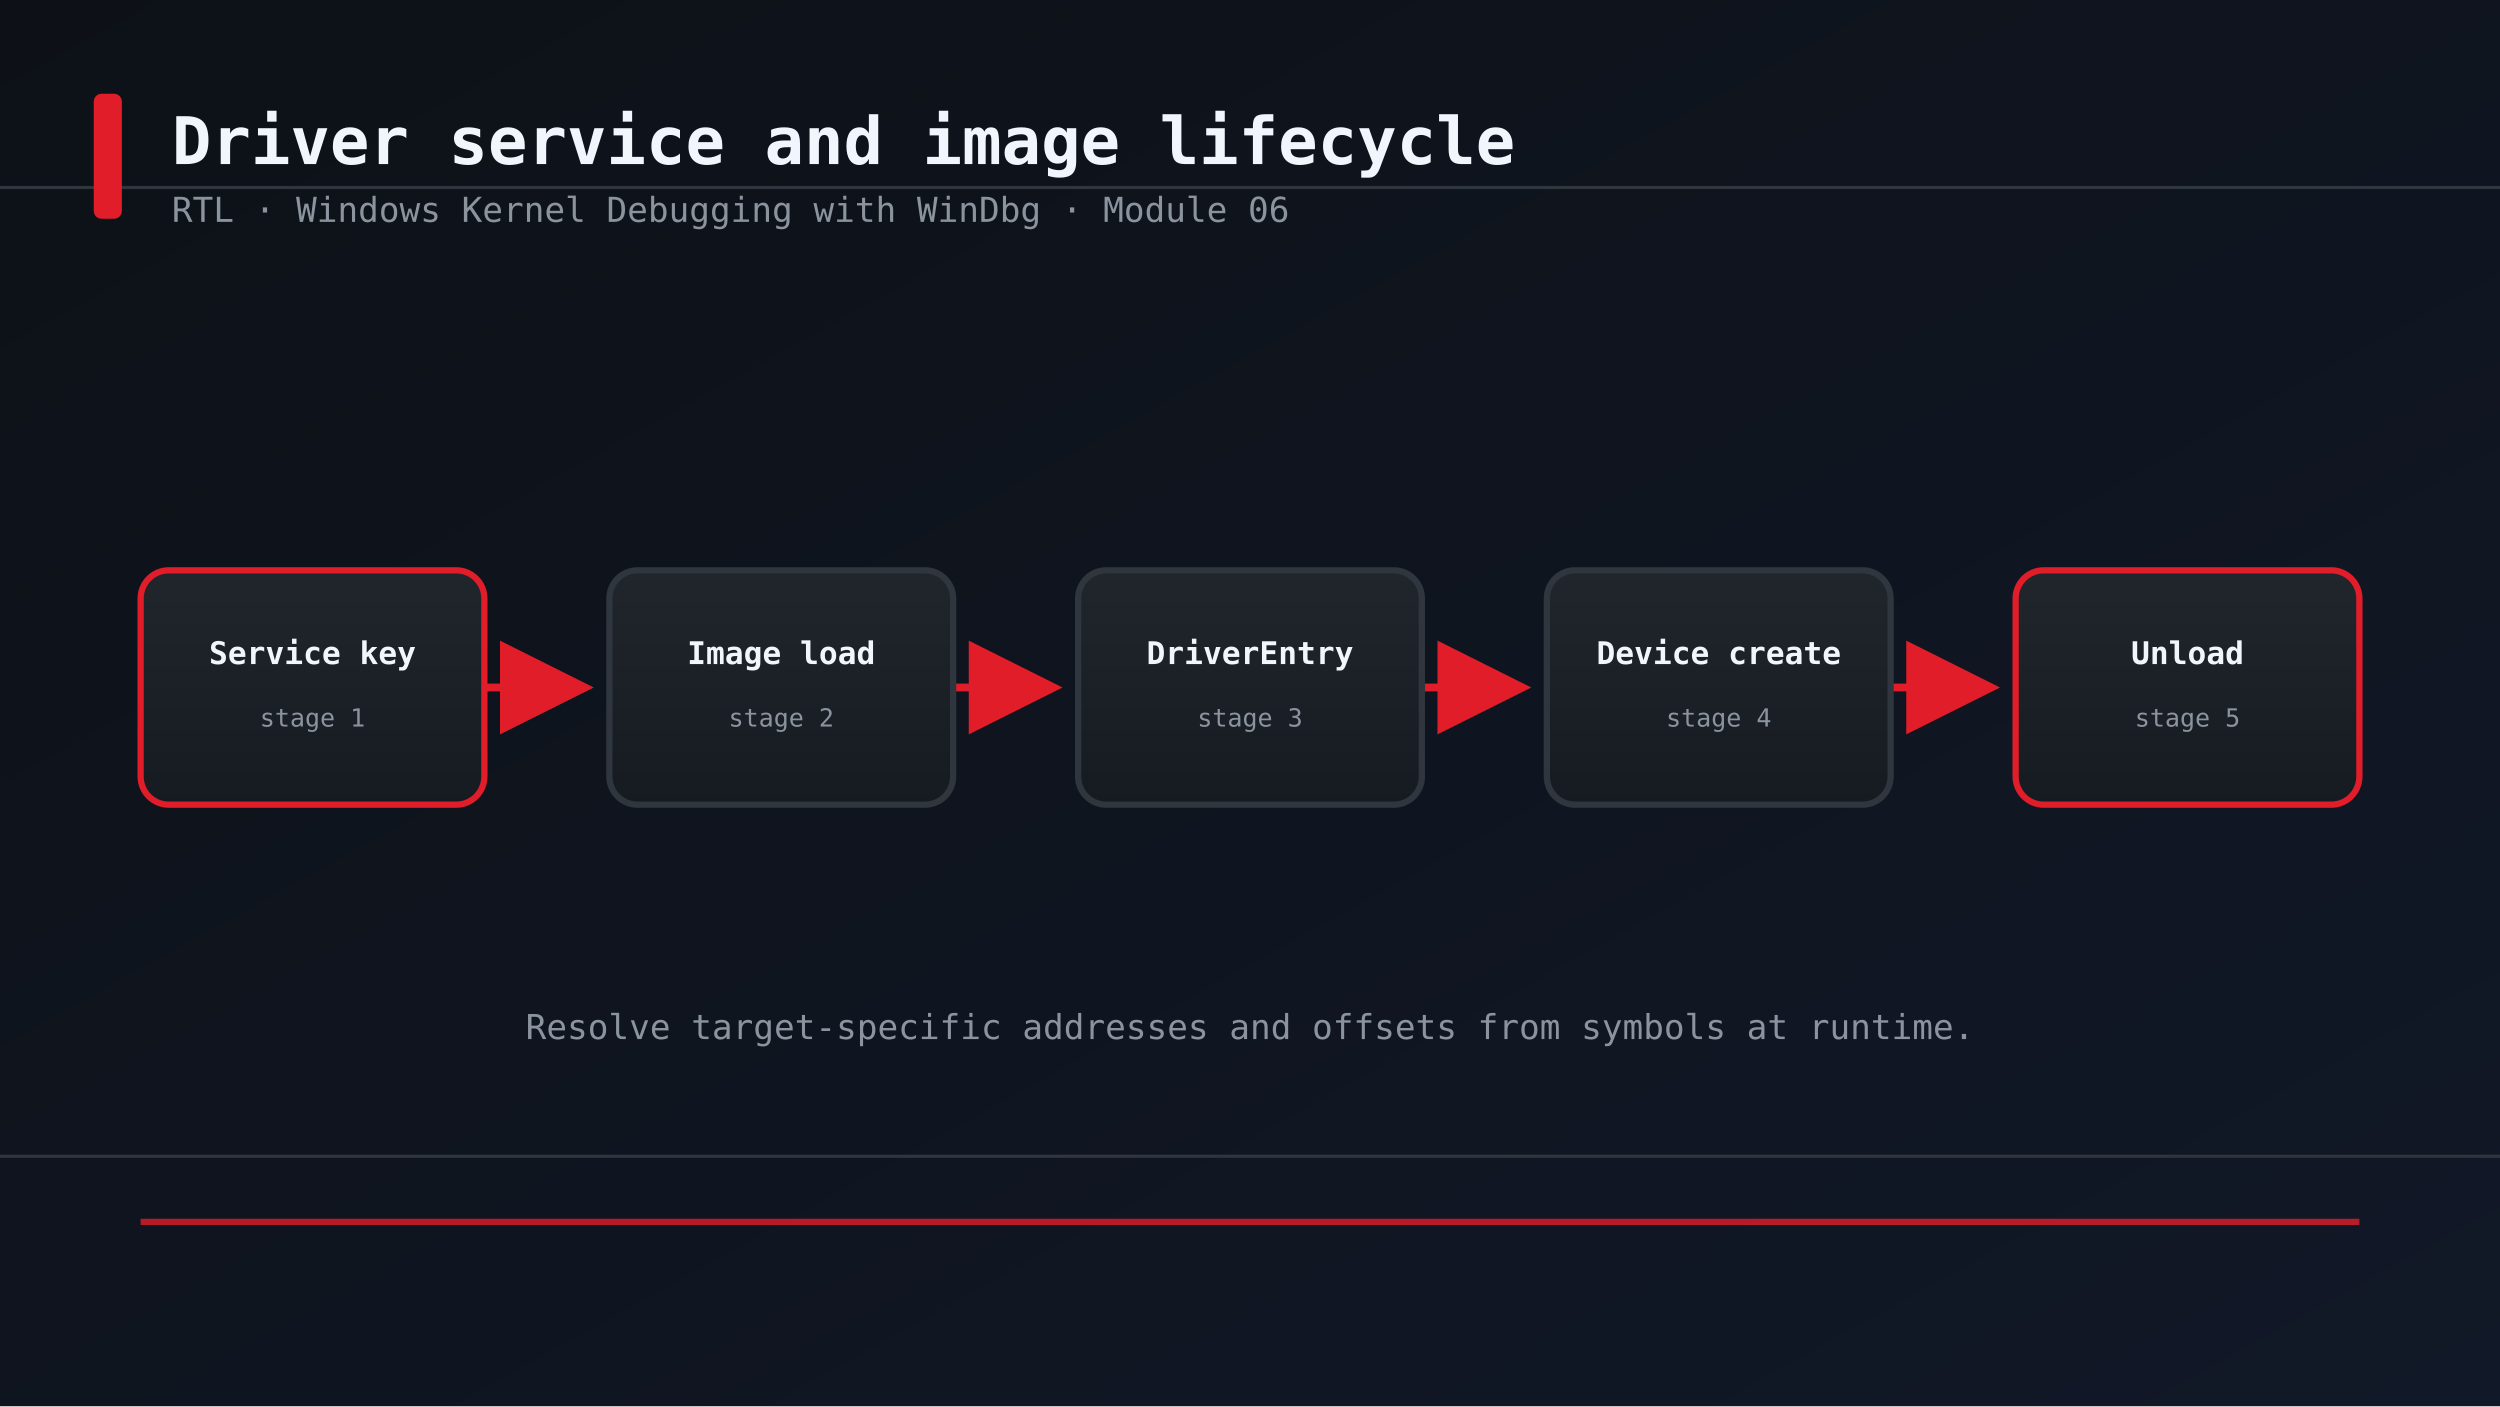
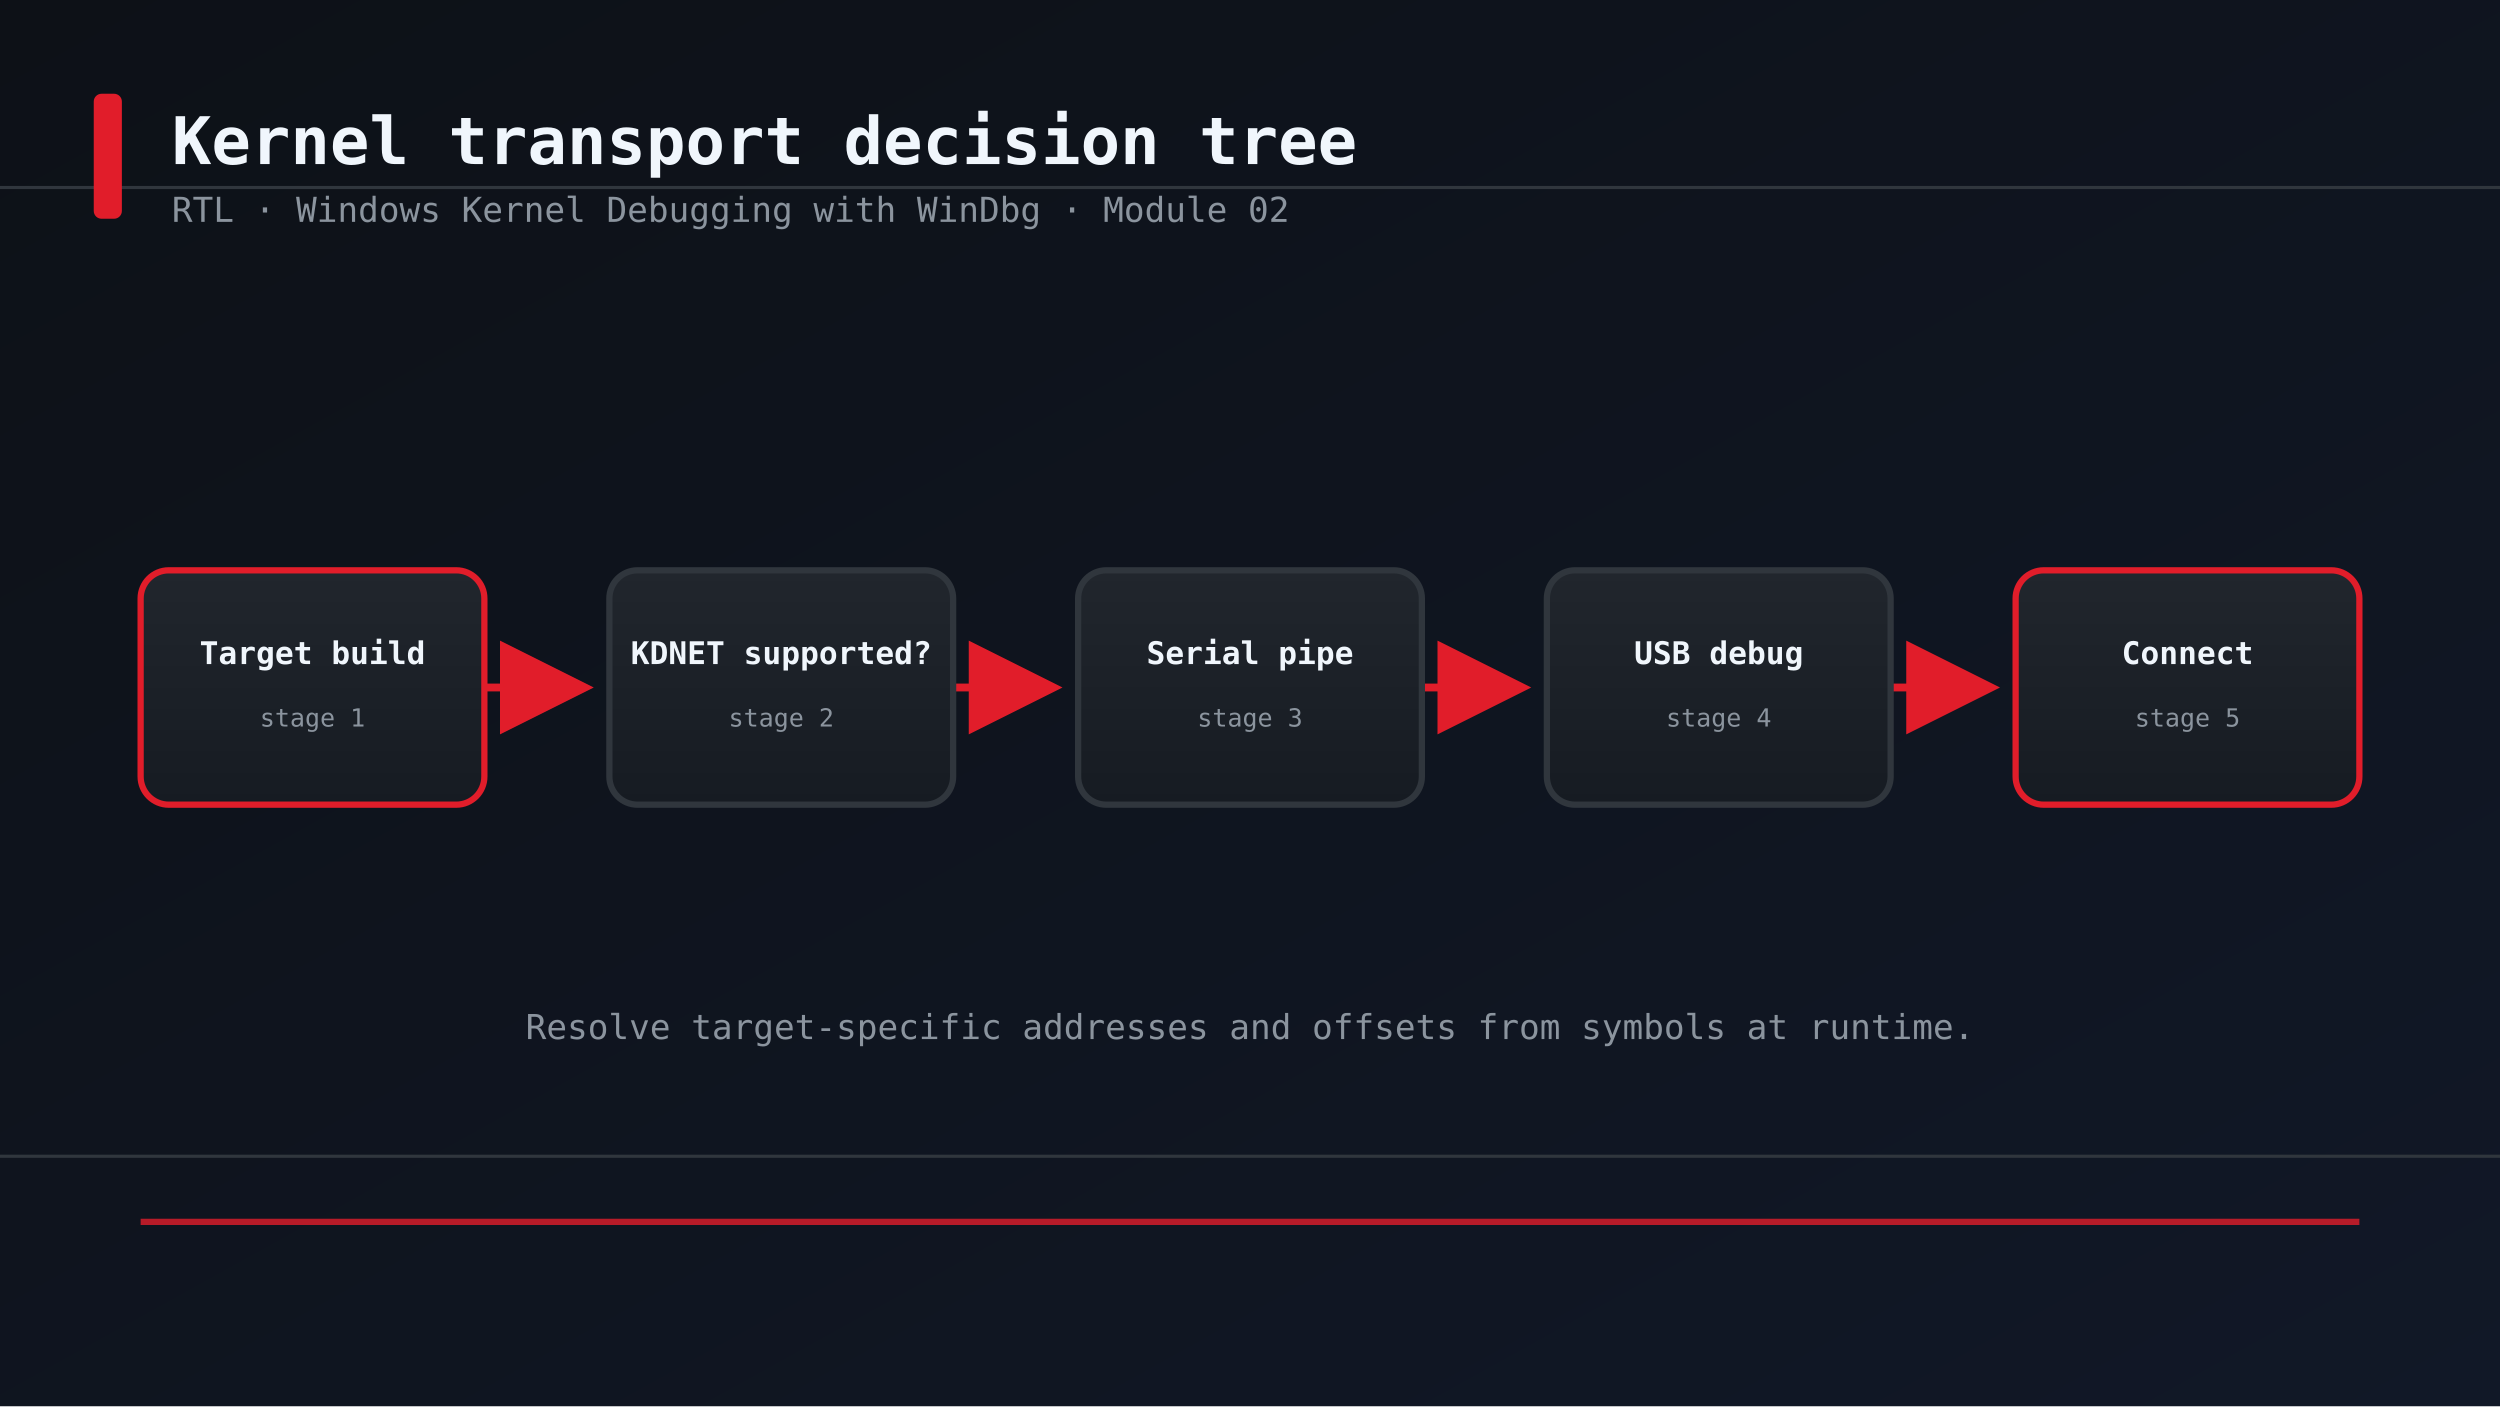
<svg xmlns="http://www.w3.org/2000/svg" viewBox="0 0 1600 900" width="100%" role="img" aria-labelledby="title desc">
  <defs>
    <linearGradient id="bg" x1="0" y1="0" x2="1" y2="1">
      <stop offset="0" stop-color="#0d1117" />
      <stop offset="1" stop-color="#111827" />
    </linearGradient>
    <linearGradient id="panel" x1="0" y1="0" x2="0" y2="1">
      <stop offset="0" stop-color="#21262d" />
      <stop offset="1" stop-color="#161b22" />
    </linearGradient>
    <marker id="arrow" markerWidth="12" markerHeight="12" refX="10" refY="6" orient="auto">
      <path d="M0,0 L12,6 L0,12 z" fill="#e11d2a" />
    </marker>
    <style>
      .title { fill:#f0f6fc; font:700 42px ui-monospace,SFMono-Regular,Consolas,monospace; }
      .subtitle { fill:#8b949e; font:22px ui-monospace,SFMono-Regular,Consolas,monospace; }
      .label { fill:#f0f6fc; font:700 20px ui-monospace,SFMono-Regular,Consolas,monospace; }
      .small { fill:#8b949e; font:16px ui-monospace,SFMono-Regular,Consolas,monospace; }
      .arrow { stroke:#e11d2a; stroke-width:5; marker-end:url(#arrow); }
    </style>
  </defs>
  <rect width="1600" height="900" fill="url(#bg)" />
  <path d="M0 120 H1600 M0 740 H1600" stroke="#30363d" stroke-width="2" />
  <rect x="60" y="60" width="18" height="80" rx="5" fill="#e11d2a" />
-   <text x="110" y="105" class="title">Driver service and image lifecycle</text>
-   <text x="110" y="142" class="subtitle">RTL · Windows Kernel Debugging with WinDbg · Module 06</text>
+   <text x="110" y="105" class="title">Kernel transport decision tree</text>
+   <text x="110" y="142" class="subtitle">RTL · Windows Kernel Debugging with WinDbg · Module 02</text>
  <line x1="310" y1="440" x2="370" y2="440" class="arrow" />
  <line x1="610" y1="440" x2="670" y2="440" class="arrow" />
  <line x1="910" y1="440" x2="970" y2="440" class="arrow" />
  <line x1="1210" y1="440" x2="1270" y2="440" class="arrow" />
  <g>
    <rect x="90" y="365" width="220" height="150" rx="18" fill="url(#panel)" stroke="#e11d2a" stroke-width="4" />
-     <text x="200" y="425" text-anchor="middle" class="label">Service key</text>
+     <text x="200" y="425" text-anchor="middle" class="label">Target build</text>
    <text x="200" y="465" text-anchor="middle" class="small">stage 1</text>
  </g>
  <g>
    <rect x="390" y="365" width="220" height="150" rx="18" fill="url(#panel)" stroke="#30363d" stroke-width="4" />
-     <text x="500" y="425" text-anchor="middle" class="label">Image load</text>
+     <text x="500" y="425" text-anchor="middle" class="label">KDNET supported?</text>
    <text x="500" y="465" text-anchor="middle" class="small">stage 2</text>
  </g>
  <g>
    <rect x="690" y="365" width="220" height="150" rx="18" fill="url(#panel)" stroke="#30363d" stroke-width="4" />
-     <text x="800" y="425" text-anchor="middle" class="label">DriverEntry</text>
+     <text x="800" y="425" text-anchor="middle" class="label">Serial pipe</text>
    <text x="800" y="465" text-anchor="middle" class="small">stage 3</text>
  </g>
  <g>
    <rect x="990" y="365" width="220" height="150" rx="18" fill="url(#panel)" stroke="#30363d" stroke-width="4" />
-     <text x="1100" y="425" text-anchor="middle" class="label">Device create</text>
+     <text x="1100" y="425" text-anchor="middle" class="label">USB debug</text>
    <text x="1100" y="465" text-anchor="middle" class="small">stage 4</text>
  </g>
  <g>
    <rect x="1290" y="365" width="220" height="150" rx="18" fill="url(#panel)" stroke="#e11d2a" stroke-width="4" />
-     <text x="1400" y="425" text-anchor="middle" class="label">Unload</text>
+     <text x="1400" y="425" text-anchor="middle" class="label">Connect</text>
    <text x="1400" y="465" text-anchor="middle" class="small">stage 5</text>
  </g>
  <text x="800" y="665" text-anchor="middle" class="subtitle">Resolve target-specific addresses and offsets from symbols at runtime.</text>
  <rect x="90" y="780" width="1420" height="4" fill="#e11d2a" opacity=".8" />
</svg>
